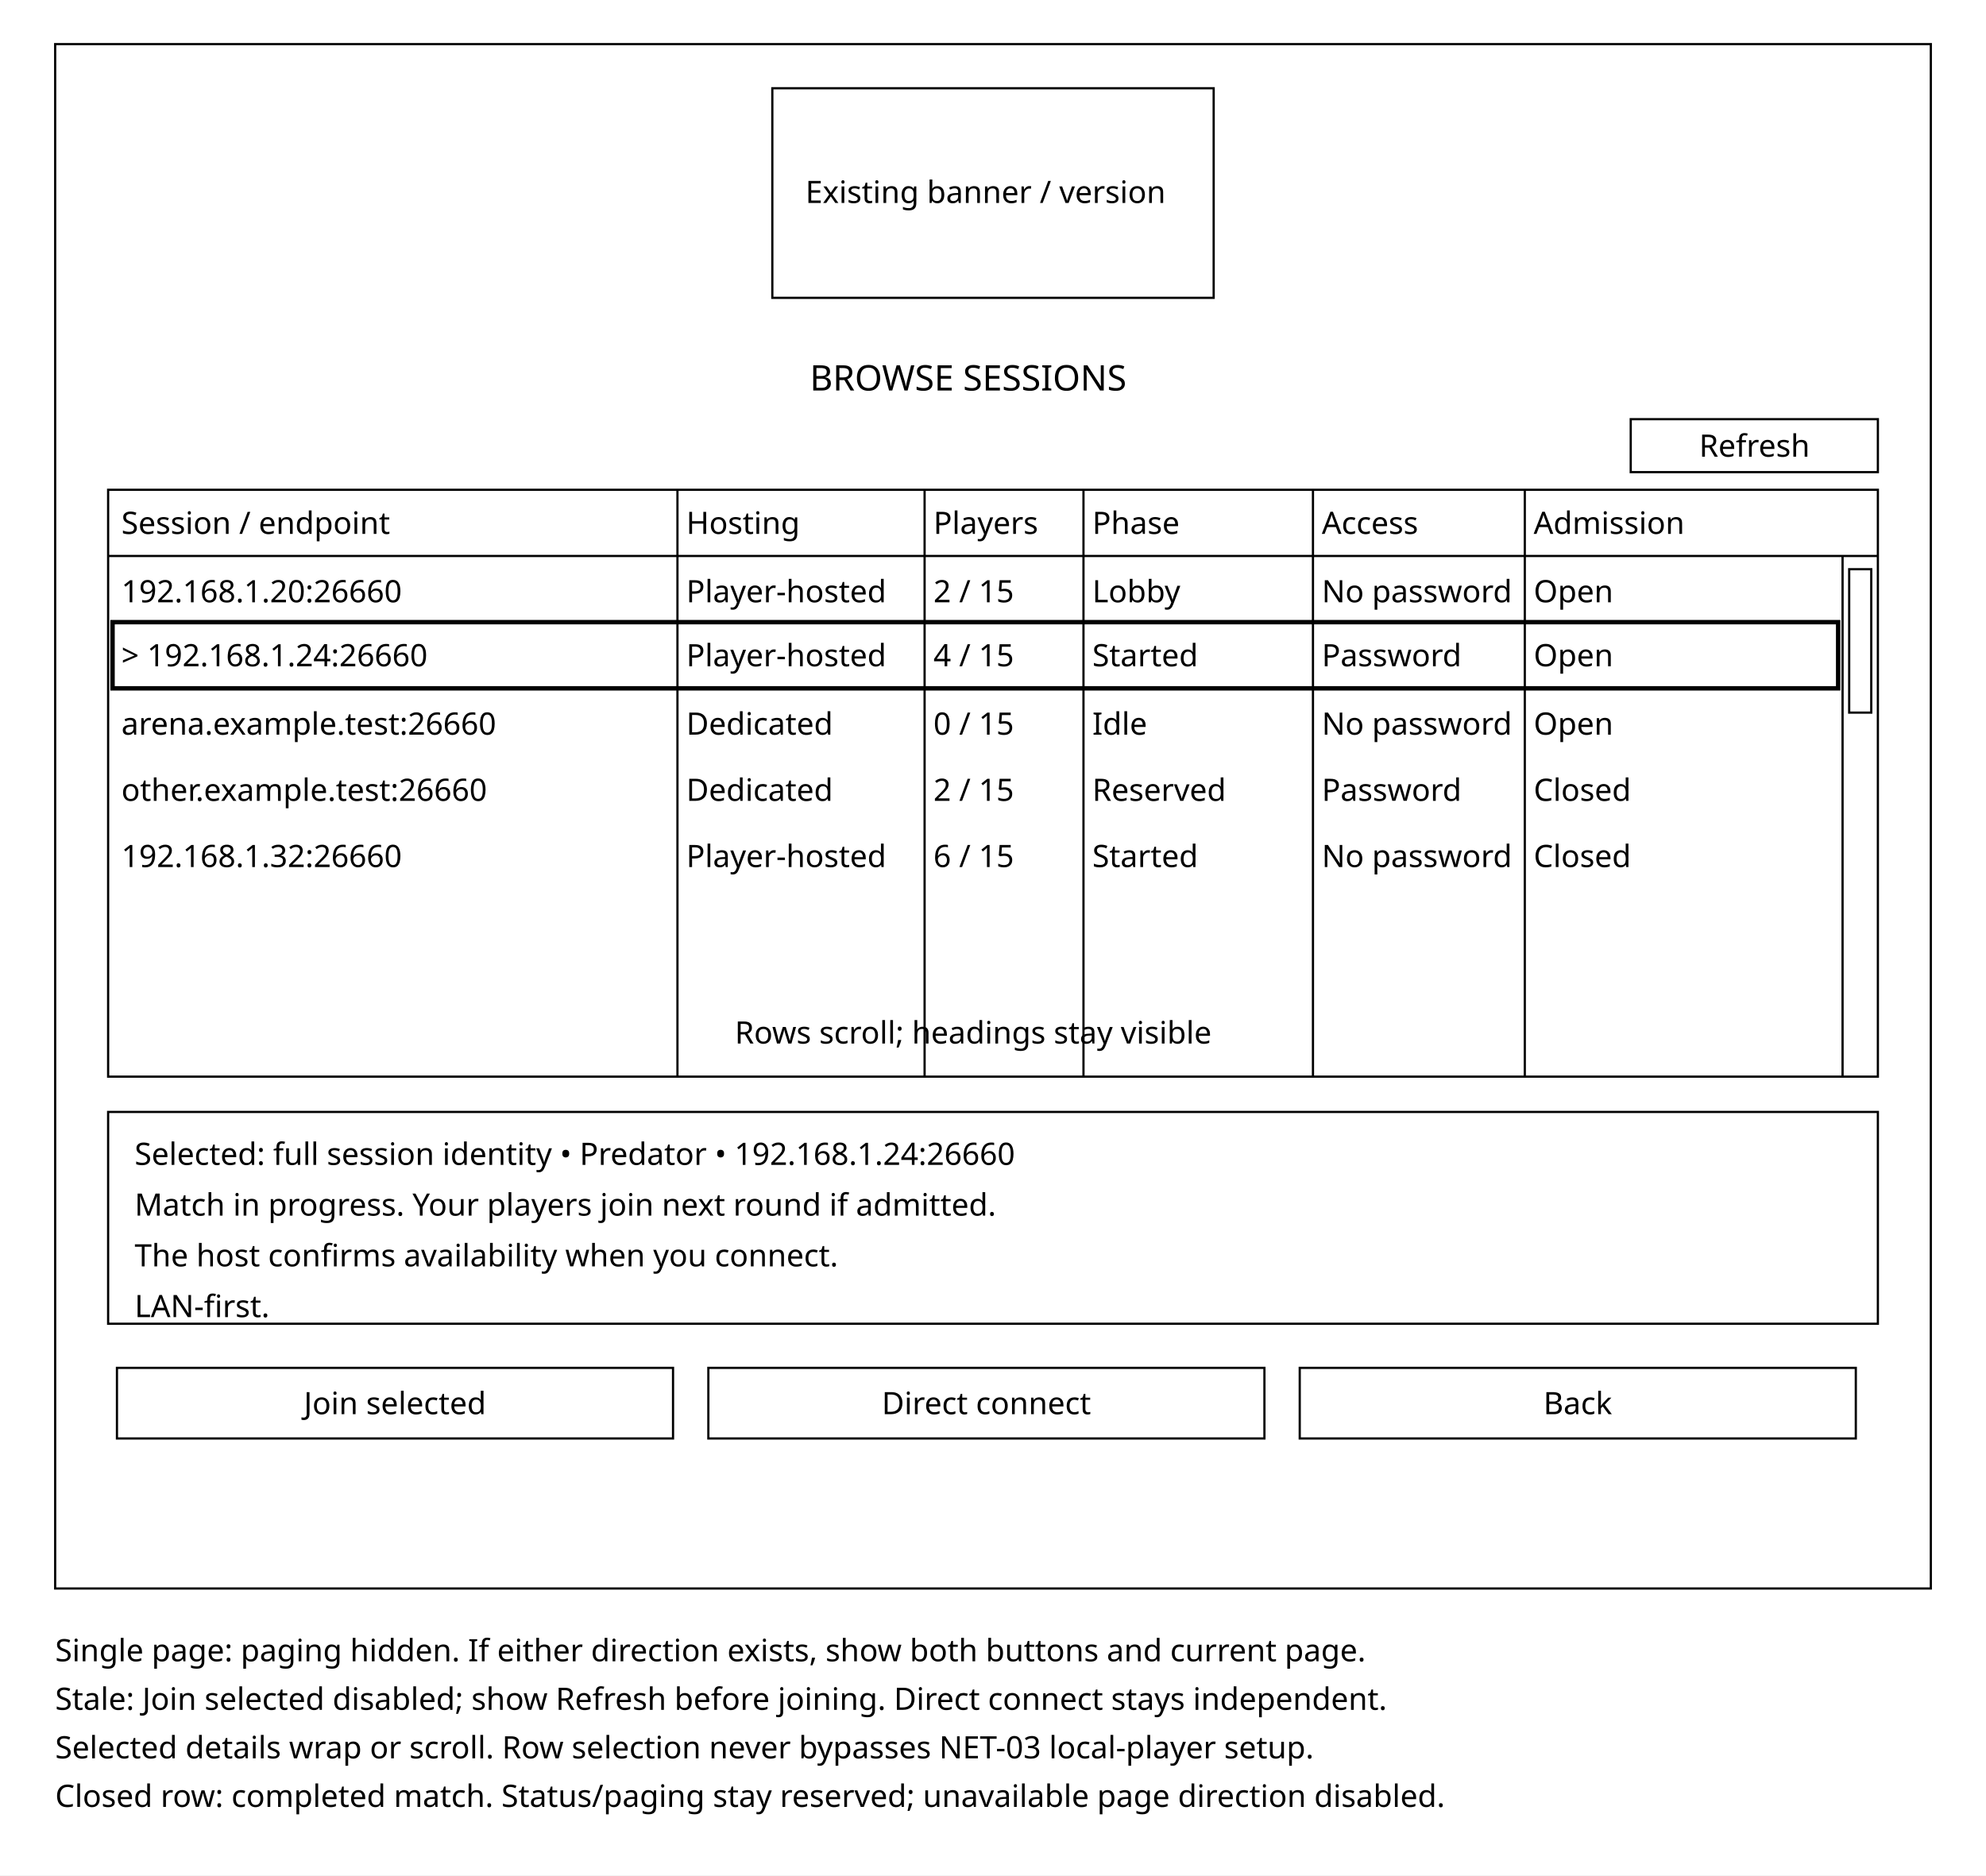
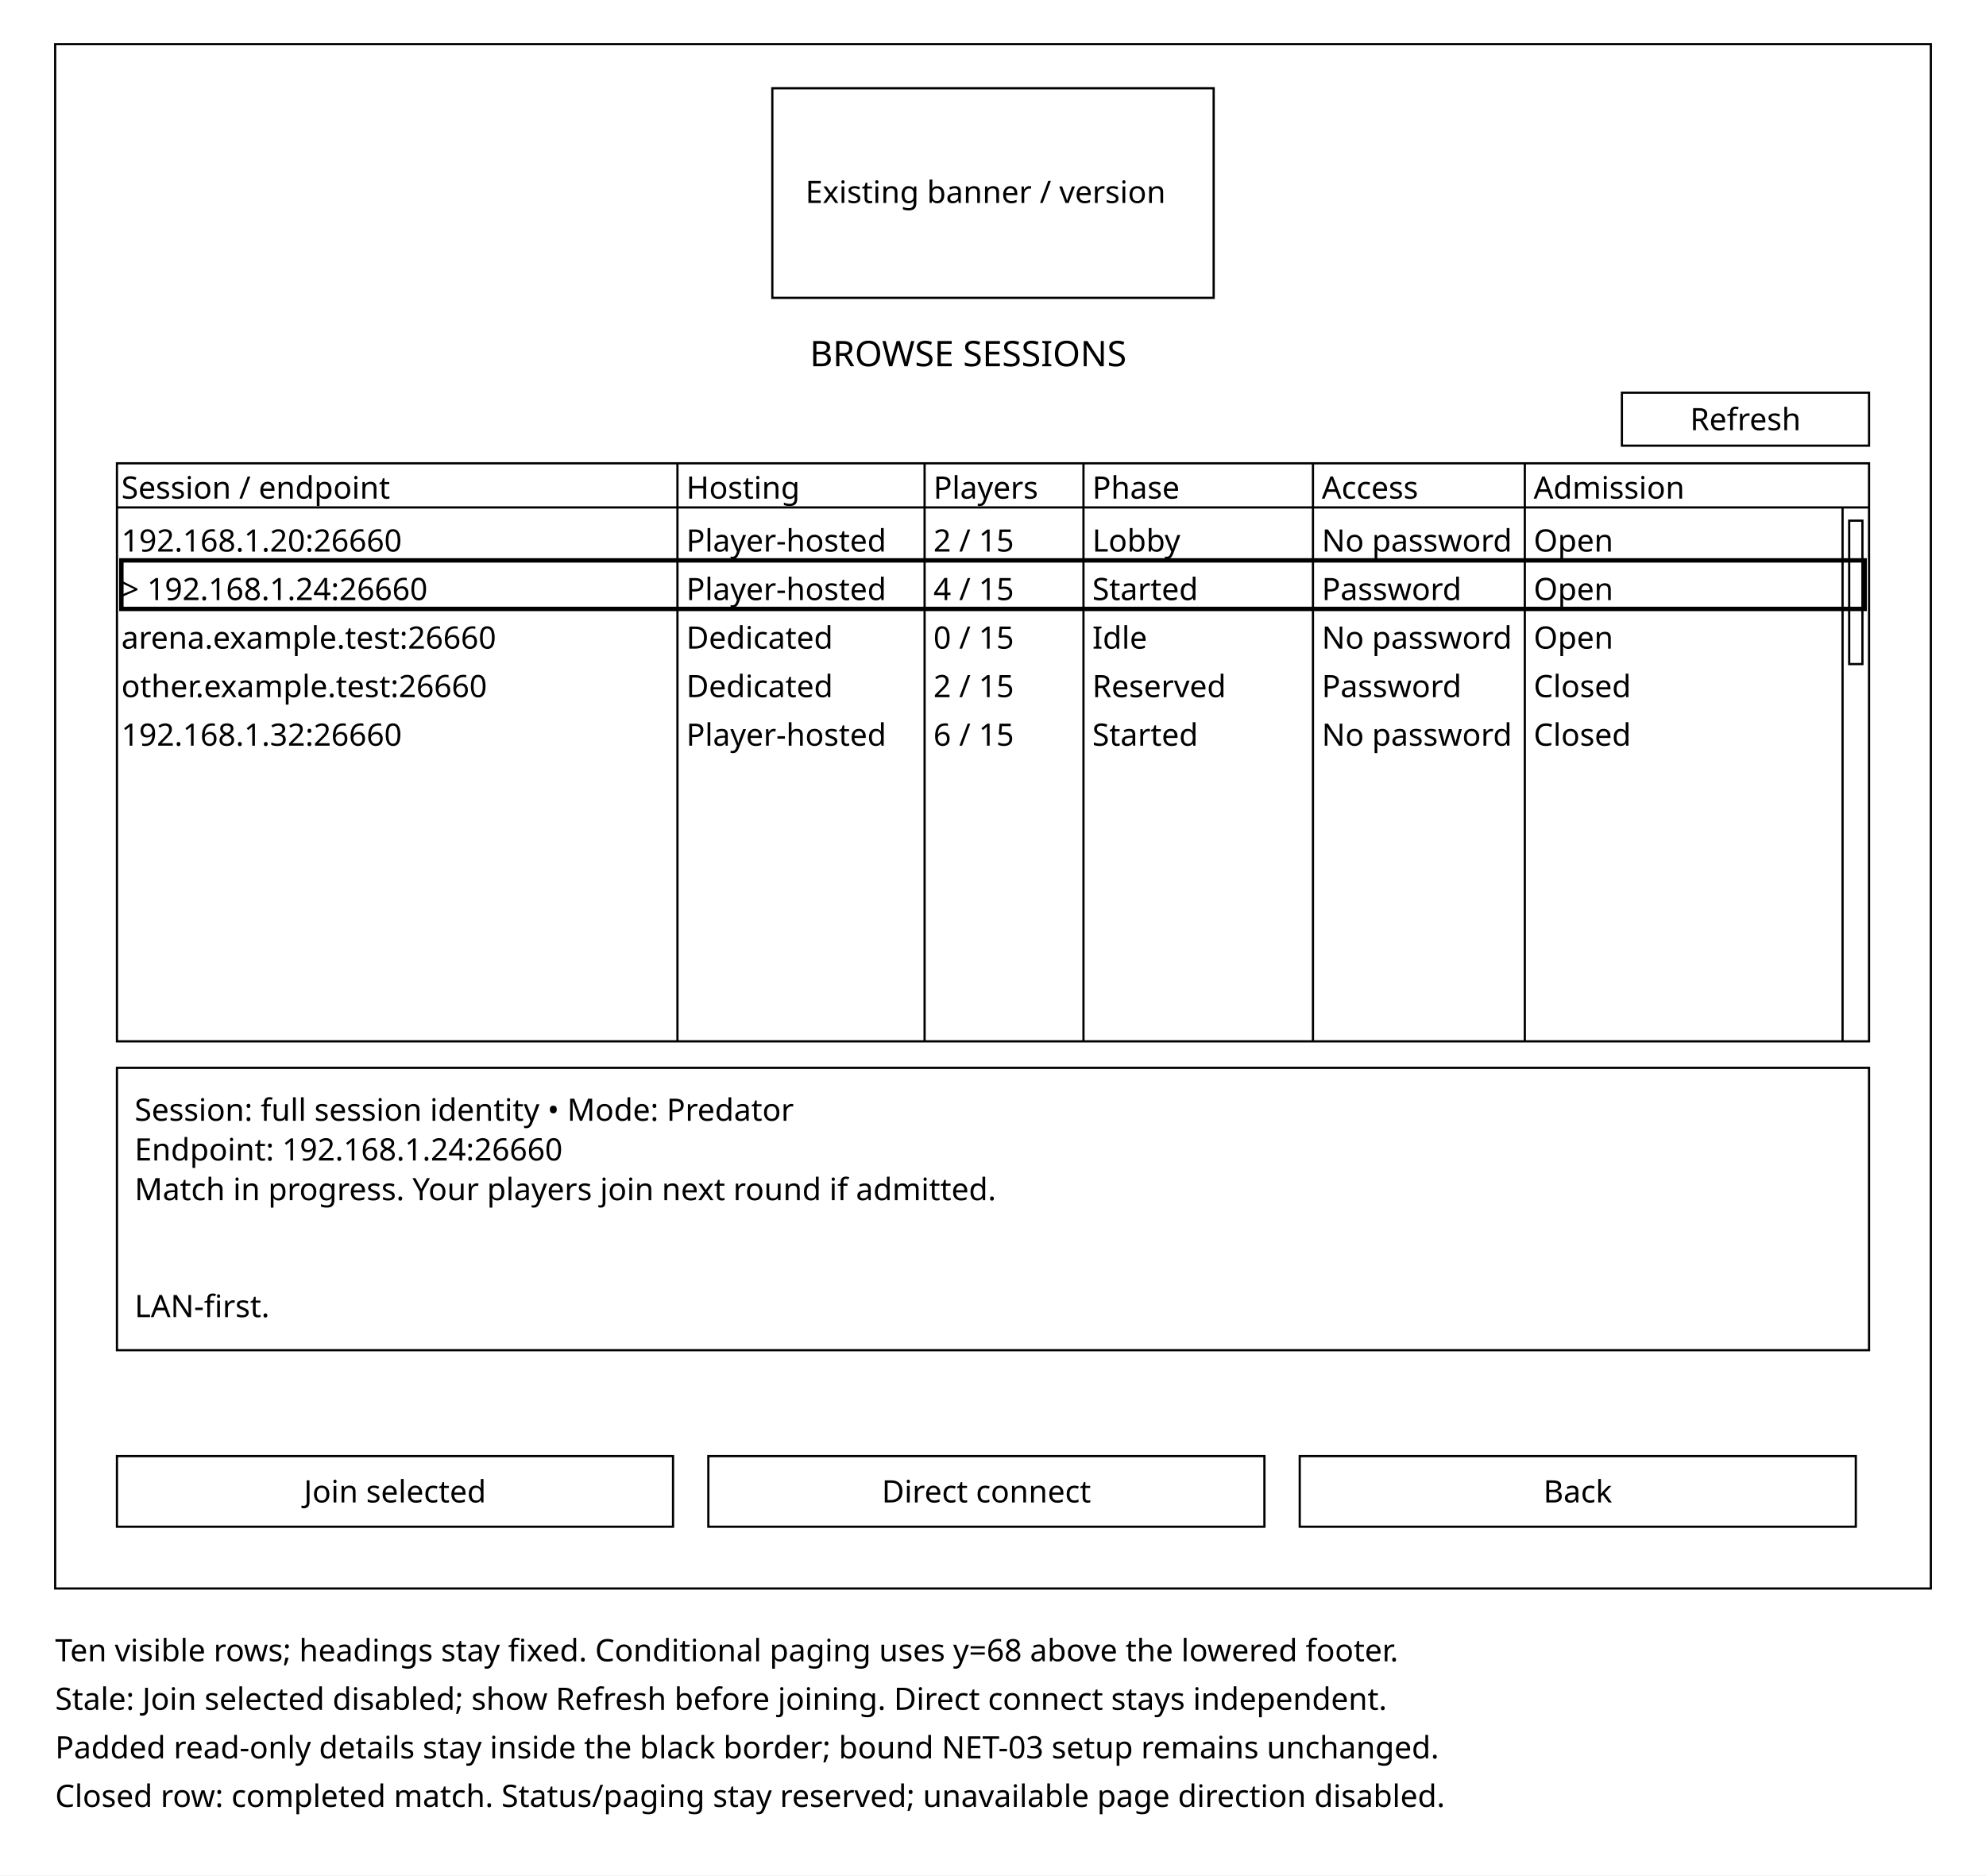
<svg xmlns="http://www.w3.org/2000/svg" width="900" height="850" viewBox="0 0 900 850">
  <rect width="900" height="850" fill="white" />
  <g fill="none" stroke="black">
    <rect x="25" y="20" width="850" height="700" />
    <rect x="350" y="40" width="200" height="95" />
-     <rect x="49" y="222" width="802" height="266" />
-     <path d="M49 252H851 M307 222V488 M419 222V488 M491 222V488 M595 222V488 M691 222V488 M835 252V488" />
-     <rect x="51" y="282" width="782" height="30" stroke-width="2" />
-     <rect x="838" y="258" width="10" height="65" />
-     <rect x="49" y="504" width="802" height="96" />
-     <rect x="53" y="620" width="252" height="32" />
-     <rect x="739" y="190" width="112" height="24" />
-     <rect x="321" y="620" width="252" height="32" />
-     <rect x="589" y="620" width="252" height="32" />
+     <rect x="53" y="210" width="794" height="262" />
+     <path d="M53 230H847 M307 210V472 M419 210V472 M491 210V472 M595 210V472 M691 210V472 M835 230V472" />
+     <rect x="55" y="254" width="790" height="22" stroke-width="2" />
+     <rect x="838" y="236" width="6" height="65" />
+     <rect x="53" y="484" width="794" height="128" />
+     <rect x="53" y="660" width="252" height="32" />
+     <rect x="735" y="178" width="112" height="24" />
+     <rect x="321" y="660" width="252" height="32" />
+     <rect x="589" y="660" width="252" height="32" />
  </g>
  <g fill="black" font-family="sans-serif" font-size="14">
    <text x="365" y="92">Existing banner / version</text>
-     <text x="367" y="177" font-size="16">BROWSE SESSIONS</text>
-     <text x="55" y="242">Session / endpoint</text>
-     <text x="311" y="242">Hosting</text>
-     <text x="423" y="242">Players</text>
-     <text x="495" y="242">Phase</text>
-     <text x="599" y="242">Access</text>
-     <text x="695" y="242">Admission</text>
-     <text x="55" y="273">192.168.1.20:26660</text>
-     <text x="311" y="273">Player-hosted</text>
-     <text x="423" y="273">2 / 15</text>
-     <text x="495" y="273">Lobby</text>
-     <text x="599" y="273">No password</text>
-     <text x="695" y="273">Open</text>
-     <text x="55" y="302">&gt; 192.168.1.24:26660</text>
-     <text x="311" y="302">Player-hosted</text>
-     <text x="423" y="302">4 / 15</text>
-     <text x="495" y="302">Started</text>
-     <text x="599" y="302">Password</text>
-     <text x="695" y="302">Open</text>
-     <text x="55" y="333">arena.example.test:26660</text>
-     <text x="311" y="333">Dedicated</text>
-     <text x="423" y="333">0 / 15</text>
-     <text x="495" y="333">Idle</text>
-     <text x="599" y="333">No password</text>
-     <text x="695" y="333">Open</text>
-     <text x="55" y="363">other.example.test:26660</text>
-     <text x="311" y="363">Dedicated</text>
-     <text x="423" y="363">2 / 15</text>
-     <text x="495" y="363">Reserved</text>
-     <text x="599" y="363">Password</text>
-     <text x="695" y="363">Closed</text>
-     <text x="55" y="393">192.168.1.32:26660</text>
-     <text x="311" y="393">Player-hosted</text>
-     <text x="423" y="393">6 / 15</text>
-     <text x="495" y="393">Started</text>
-     <text x="599" y="393">No password</text>
-     <text x="695" y="393">Closed</text>
-     <text x="333" y="473">Rows scroll; headings stay visible</text>
-     <text x="61" y="528">Selected: full session identity • Predator • 192.168.1.24:26660</text>
-     <text x="61" y="551">Match in progress. Your players join next round if admitted.</text>
-     <text x="61" y="574">The host confirms availability when you connect.</text>
+     <text x="367" y="166" font-size="16">BROWSE SESSIONS</text>
+     <text x="55" y="226">Session / endpoint</text>
+     <text x="311" y="226">Hosting</text>
+     <text x="423" y="226">Players</text>
+     <text x="495" y="226">Phase</text>
+     <text x="599" y="226">Access</text>
+     <text x="695" y="226">Admission</text>
+     <text x="55" y="250">192.168.1.20:26660</text>
+     <text x="311" y="250">Player-hosted</text>
+     <text x="423" y="250">2 / 15</text>
+     <text x="495" y="250">Lobby</text>
+     <text x="599" y="250">No password</text>
+     <text x="695" y="250">Open</text>
+     <text x="55" y="272">&gt; 192.168.1.24:26660</text>
+     <text x="311" y="272">Player-hosted</text>
+     <text x="423" y="272">4 / 15</text>
+     <text x="495" y="272">Started</text>
+     <text x="599" y="272">Password</text>
+     <text x="695" y="272">Open</text>
+     <text x="55" y="294">arena.example.test:26660</text>
+     <text x="311" y="294">Dedicated</text>
+     <text x="423" y="294">0 / 15</text>
+     <text x="495" y="294">Idle</text>
+     <text x="599" y="294">No password</text>
+     <text x="695" y="294">Open</text>
+     <text x="55" y="316">other.example.test:26660</text>
+     <text x="311" y="316">Dedicated</text>
+     <text x="423" y="316">2 / 15</text>
+     <text x="495" y="316">Reserved</text>
+     <text x="599" y="316">Password</text>
+     <text x="695" y="316">Closed</text>
+     <text x="55" y="338">192.168.1.32:26660</text>
+     <text x="311" y="338">Player-hosted</text>
+     <text x="423" y="338">6 / 15</text>
+     <text x="495" y="338">Started</text>
+     <text x="599" y="338">No password</text>
+     <text x="695" y="338">Closed</text>
+     <text x="61" y="508">Session: full session identity • Mode: Predator</text>
+     <text x="61" y="526">Endpoint: 192.168.1.24:26660</text>
+     <text x="61" y="544">Match in progress. Your players join next round if admitted.</text>
    <text x="61" y="597">LAN-first.</text>
-     <text x="179" y="641" text-anchor="middle">Join selected</text>
-     <text x="770" y="207">Refresh</text>
-     <text x="447" y="641" text-anchor="middle">Direct connect</text>
-     <text x="715" y="641" text-anchor="middle">Back</text>
-     <text x="25" y="753">Single page: paging hidden. If either direction exists, show both buttons and current page.</text>
+     <text x="179" y="681" text-anchor="middle">Join selected</text>
+     <text x="791" y="195" text-anchor="middle">Refresh</text>
+     <text x="447" y="681" text-anchor="middle">Direct connect</text>
+     <text x="715" y="681" text-anchor="middle">Back</text>
+     <text x="25" y="753">Ten visible rows; headings stay fixed. Conditional paging uses y=68 above the lowered footer.</text>
    <text x="25" y="775">Stale: Join selected disabled; show Refresh before joining. Direct connect stays independent.</text>
-     <text x="25" y="797">Selected details wrap or scroll. Row selection never bypasses NET-03 local-player setup.</text>
+     <text x="25" y="797">Padded read-only details stay inside the black border; bound NET-03 setup remains unchanged.</text>
    <text x="25" y="819">Closed row: completed match. Status/paging stay reserved; unavailable page direction disabled.</text>
  </g>
</svg>
